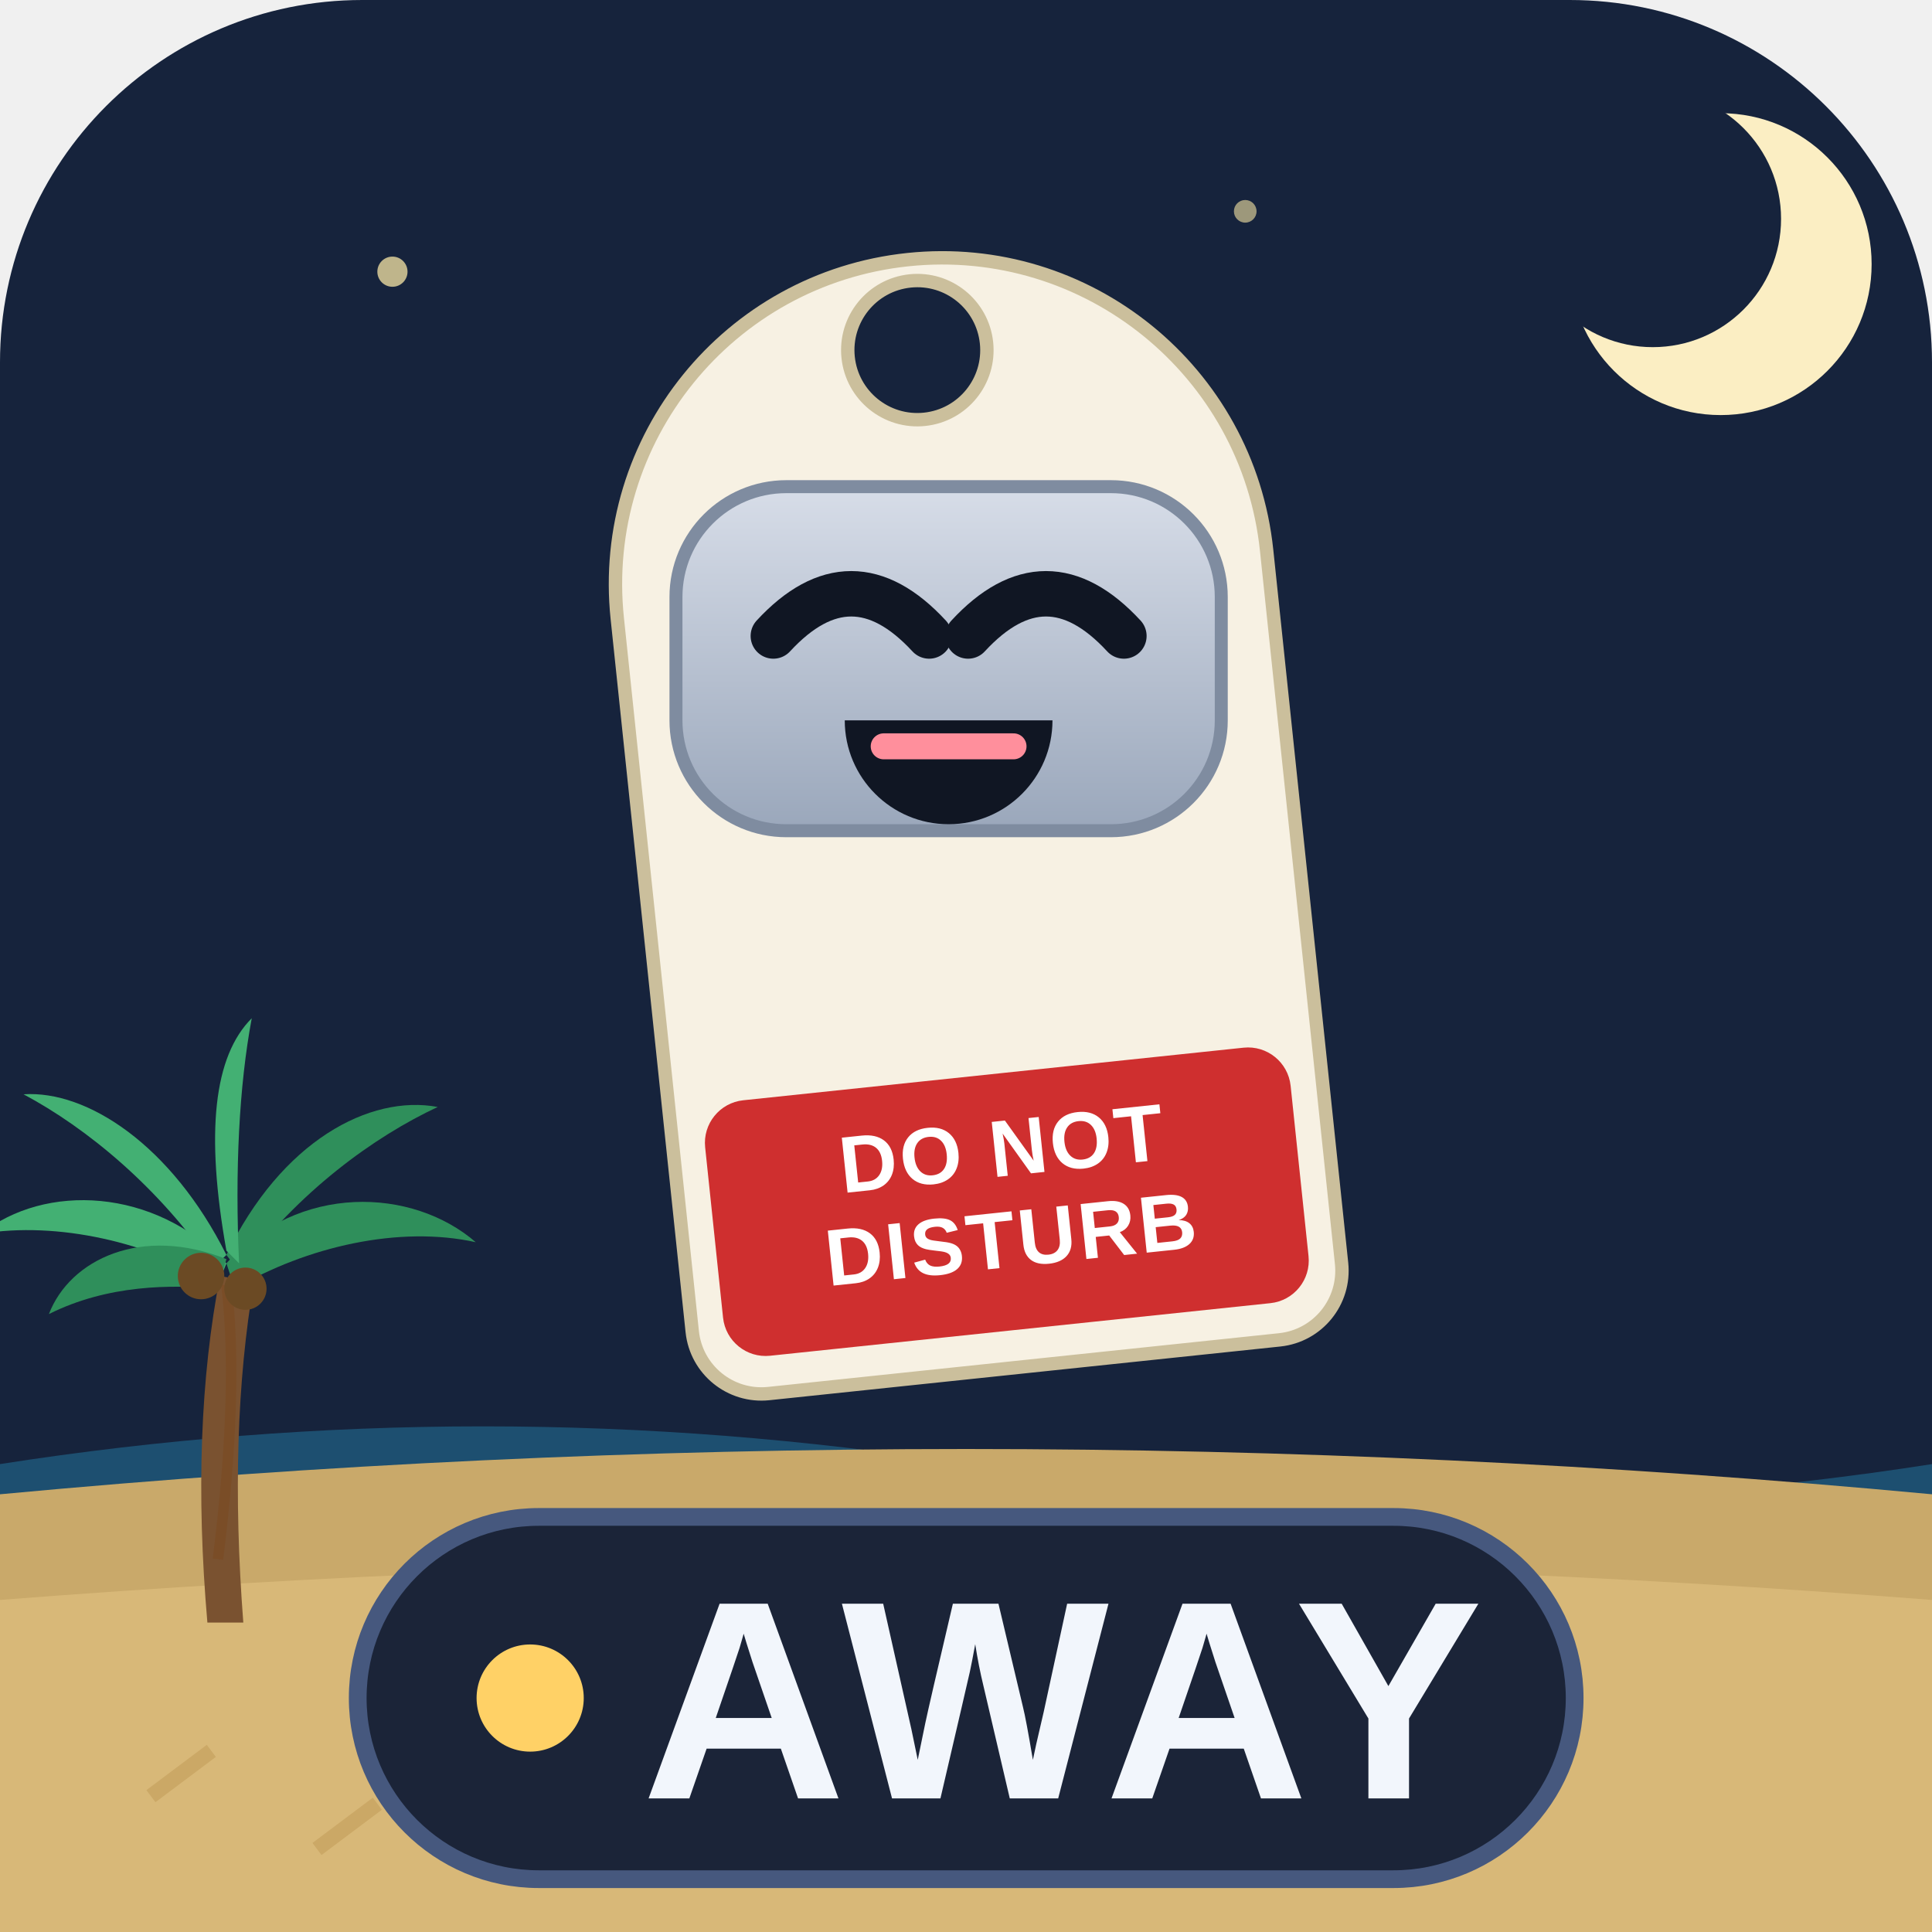
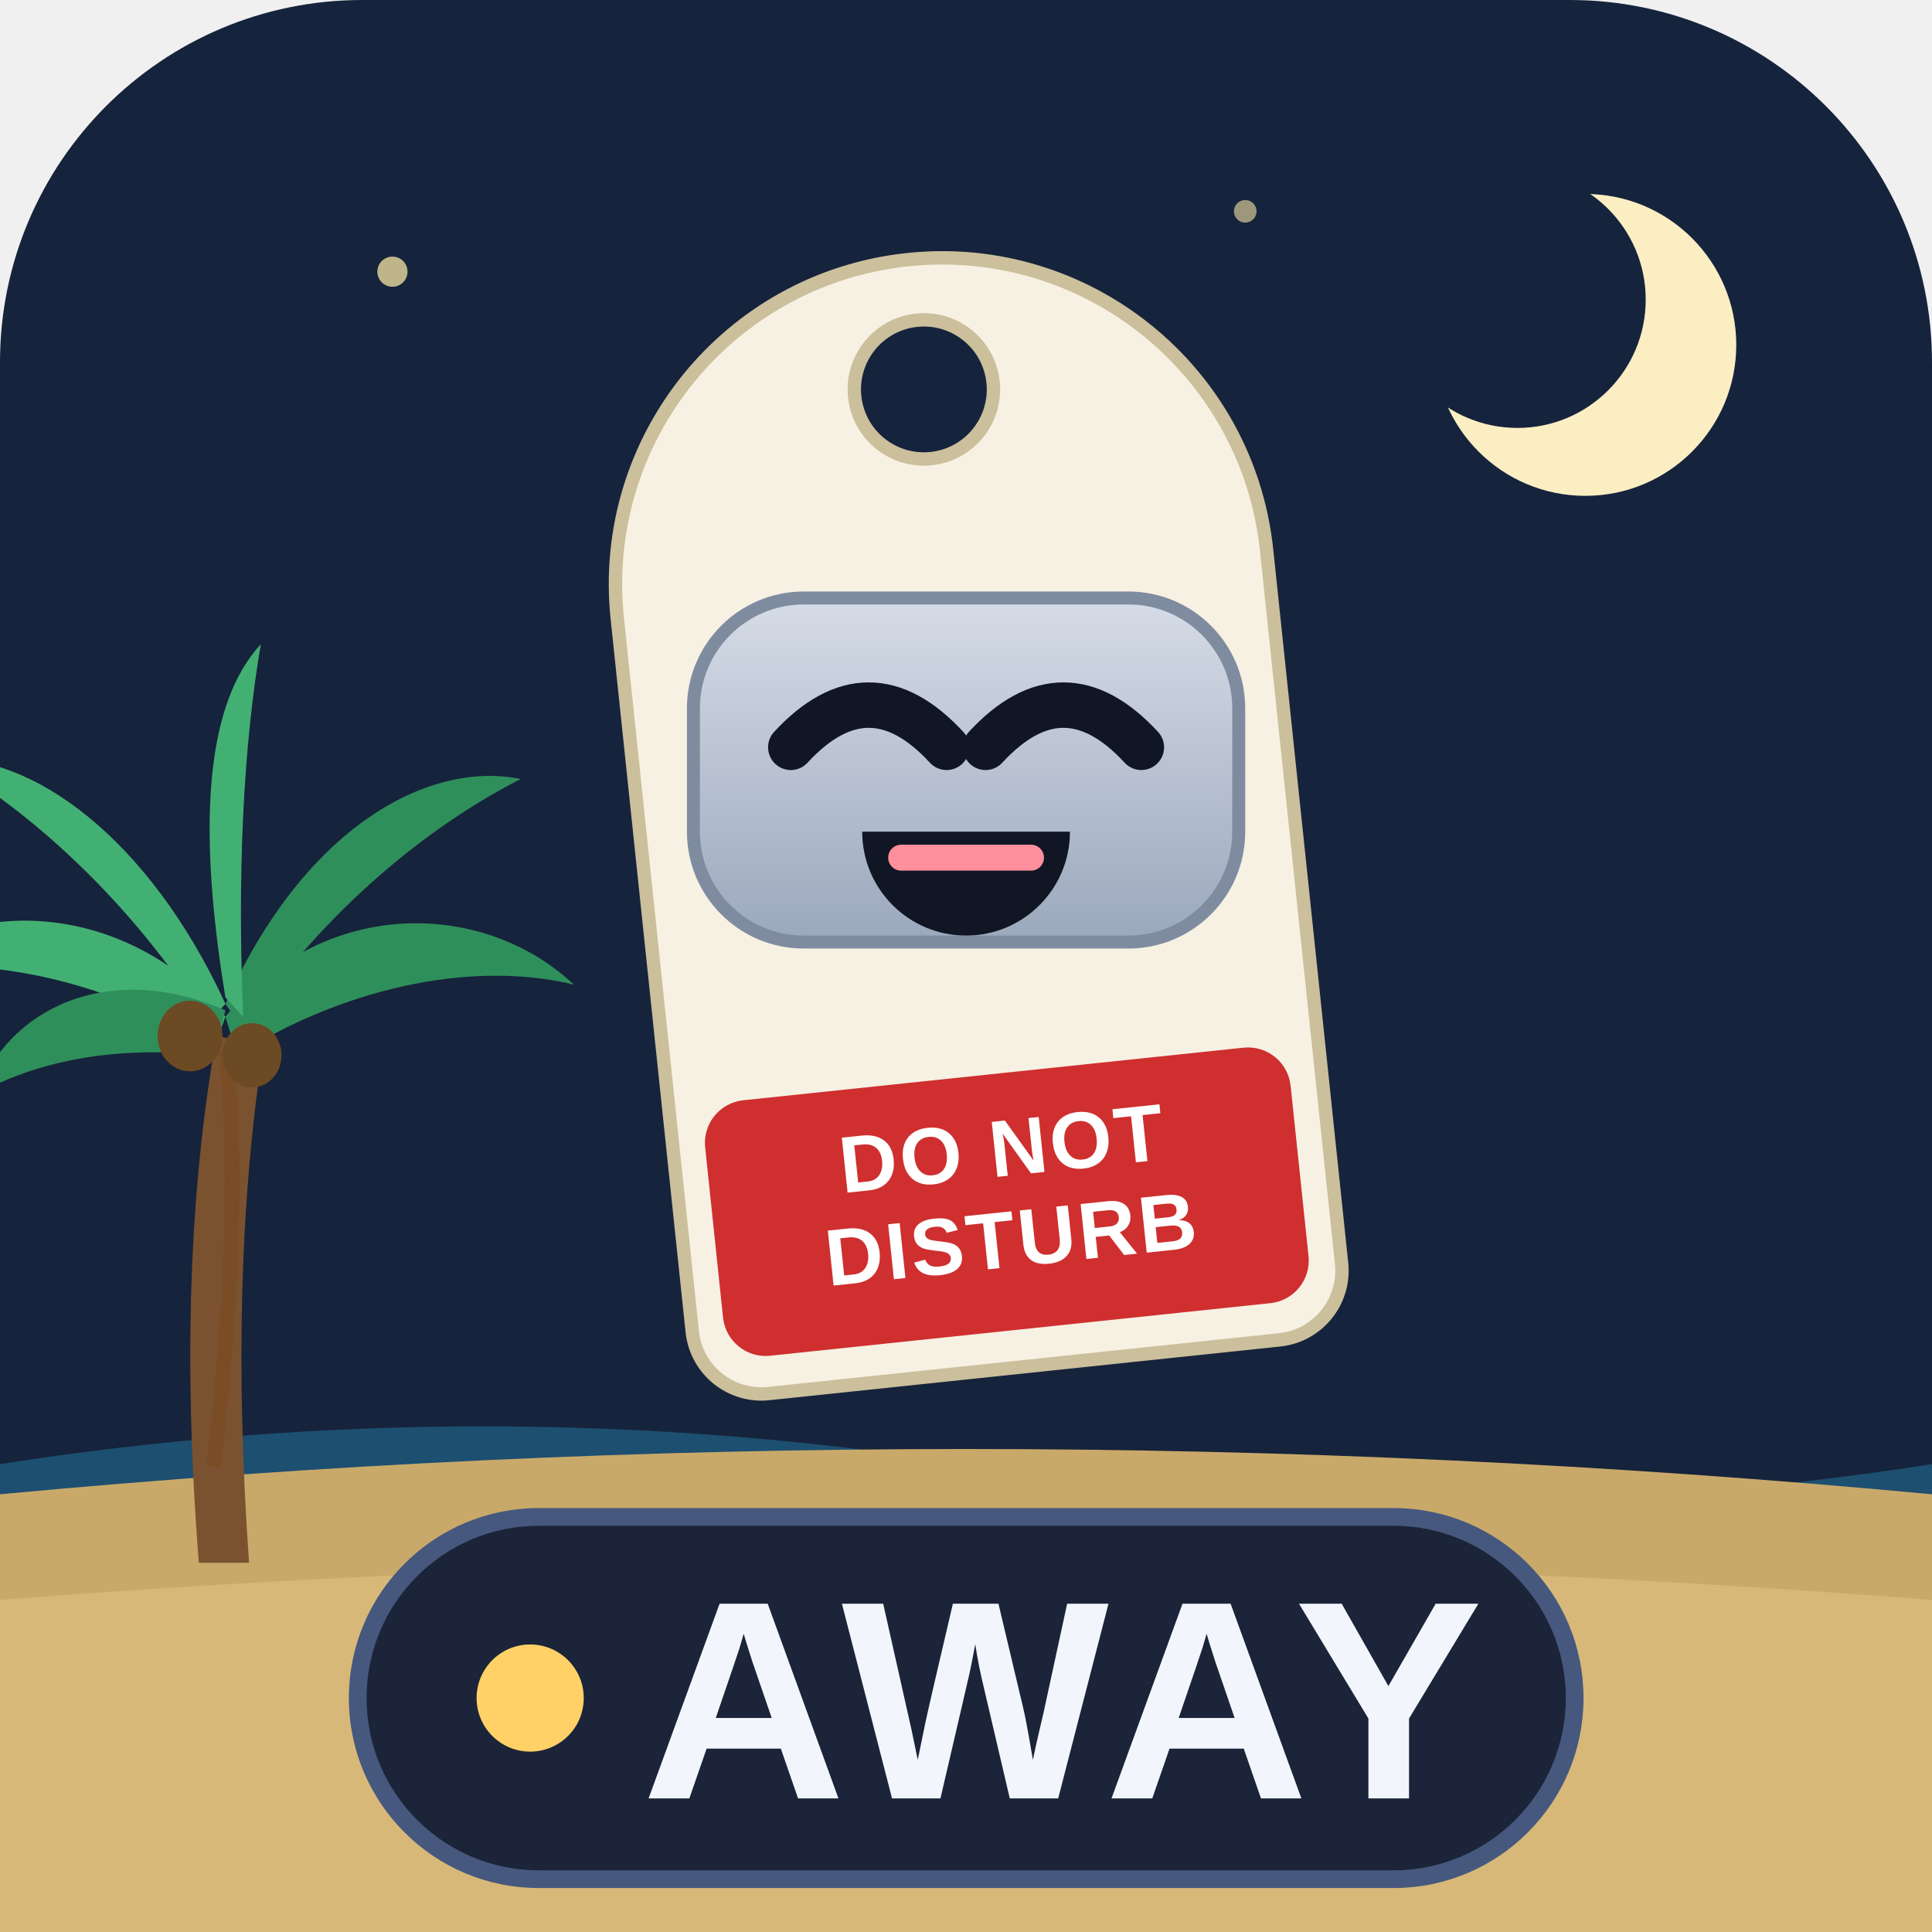
- <svg xmlns="http://www.w3.org/2000/svg" viewBox="0 0 512 512" width="512" height="512">
-   <defs>
-     <linearGradient id="botL1N" x1="0" y1="0" x2="0" y2="1">
-       <stop offset="0" stop-color="#d7dde8" />
-       <stop offset="1" stop-color="#9aa7bb" />
+ <svg xmlns="http://www.w3.org/2000/svg" viewBox="0 0 512 512" width="512" height="512" version="1.1" id="svg30">
+   <defs id="defs5">
+     <linearGradient id="botL1N" x1="135.951" y1="267.597" x2="135.951" y2="405.147" gradientTransform="scale(1.250455,0.7997093)" gradientUnits="userSpaceOnUse">
+       <stop offset="0" stop-color="#d7dde8" id="stop1" />
+       <stop offset="1" stop-color="#9aa7bb" id="stop2" />
    </linearGradient>
    <linearGradient id="goldL1N" x1="0" y1="0" x2="1" y2="1">
-       <stop offset="0" stop-color="#fbeec3" />
-       <stop offset="0.55" stop-color="#d9b25c" />
-       <stop offset="1" stop-color="#8b6a2a" />
+       <stop offset="0" stop-color="#fbeec3" id="stop3" />
+       <stop offset="0.55" stop-color="#d9b25c" id="stop4" />
+       <stop offset="1" stop-color="#8b6a2a" id="stop5" />
    </linearGradient>
  </defs>
-   <rect width="512" height="512" rx="96" fill="#16233c" />
-   <circle cx="456" cy="70" r="40" fill="#fbeec3" />
-   <circle cx="438" cy="58" r="34" fill="#16233c" />
-   <circle cx="104" cy="72" r="4" fill="#f7e6a5" opacity="0.75" />
-   <circle cx="182" cy="126" r="3" fill="#f7e6a5" opacity="0.6" />
-   <circle cx="330" cy="56" r="3" fill="#f7e6a5" opacity="0.6" />
-   <path d="M0 388 Q128 368 256 388 T512 388 L512 512 L0 512 Z" fill="#1d4f70" />
-   <path d="M28 404 q30 -12 60 0 t60 0" stroke="#5d93bd" stroke-width="6" fill="none" opacity="0.5" />
-   <path d="M0 396 Q256 372 512 396 L512 512 L0 512 Z" fill="#c9a96a" />
-   <path d="M0 424 Q256 404 512 424 L512 512 L0 512 Z" fill="#d8b878" />
-   <g stroke="#bb9450" stroke-width="4" opacity="0.45">
-     <path d="M40 476 l16 -12" />
-     <path d="M84 490 l16 -12" />
+   <rect width="512" height="512" rx="96" fill="#16233c" id="rect5" />
+   <g id="g1">
+     <g id="g31" transform="translate(-35.86893,21.40565)">
+       <circle cx="456" cy="70" r="40" fill="#fbeec3" id="circle5" />
+       <circle cx="438" cy="58" r="34" fill="#16233c" id="circle6" />
+     </g>
+     <circle cx="104" cy="72" r="4" fill="#f7e6a5" opacity="0.75" id="circle7" />
+     <circle cx="182" cy="126" r="3" fill="#f7e6a5" opacity="0.6" id="circle8" />
+     <circle cx="330" cy="56" r="3" fill="#f7e6a5" opacity="0.6" id="circle9" />
  </g>
-   <g transform="translate(60 430) scale(0.56)">
-     <path d="M-9 0 q-8 -92 6 -164 l16 3 q-12 70 -5 161 z" fill="#7a5230" />
-     <path d="M-4 -30 q10 -80 4 -130" fill="none" stroke="#7a4a22" stroke-width="5" opacity="0.6" />
-     <path d="M0 -170 C-34 -206 -86 -208 -116 -184 C-80 -190 -36 -180 -4 -160 z" fill="#43b073" />
-     <path d="M0 -170 C34 -208 88 -206 118 -180 C82 -188 38 -178 4 -158 z" fill="#2f8f5b" />
-     <path d="M0 -174 C-26 -226 -66 -252 -96 -250 C-66 -234 -32 -206 -6 -168 z" fill="#43b073" />
-     <path d="M0 -174 C26 -228 68 -250 100 -244 C70 -230 34 -204 6 -166 z" fill="#2f8f5b" />
-     <path d="M0 -176 C-10 -232 -6 -268 12 -286 C6 -254 4 -214 6 -170 z" fill="#43b073" />
-     <path d="M0 -172 C-40 -188 -74 -172 -84 -146 C-56 -160 -26 -160 -4 -158 z" fill="#2f8f5b" />
-     <circle cx="-12" cy="-164" r="11" fill="#6b4a24" />
-     <circle cx="9" cy="-158" r="10" fill="#6b4a24" />
+   <path d="M0 388 Q128 368 256 388 T512 388 L512 512 L0 512 Z" fill="#1d4f70" id="path9" />
+   <path d="M28 404 q30 -12 60 0 t60 0" stroke="#5d93bd" stroke-width="6" fill="none" opacity="0.5" id="path10" />
+   <path d="M0 396 Q256 372 512 396 L512 512 L0 512 Z" fill="#c9a96a" id="path11" />
+   <path d="M0 424 Q256 404 512 424 L512 512 L0 512 Z" fill="#d8b878" id="path12" />
+   <g transform="translate(256.0 215.5) rotate(-6.0) scale(0.7091346) translate(-256 -272)" id="g29">
+     <path d="M256 64 a122 122 0 0 1 122 122 V454 a26 26 0 0 1 -26 26 H160 a26 26 0 0 1 -26 -26 V186 a122 122 0 0 1 122 -122 z" fill="#f7f1e3" stroke="#cbbf9c" stroke-width="5" id="path23" />
+     <path d="M244 76h24v56h-24z" fill="#f7f1e3" id="path24" />
+     <g transform="matrix(1.206355,0.126793,-0.126793,1.206355,-17.00464,-101.0007)" id="g28">
+       <rect x="172" y="216" width="168" height="106" rx="34" fill="url(#botL1N)" stroke="#7f8ca0" stroke-width="4" id="rect24" style="fill:url(#botL1N)" />
+       <path d="m 202,262 q 24,-26 48,0" stroke="#101623" stroke-width="14" fill="none" stroke-linecap="round" id="path25" />
+       <path d="m 262,262 q 24,-26 48,0" stroke="#101623" stroke-width="14" fill="none" stroke-linecap="round" id="path26" />
+       <path d="m 224,288 h 64 a 32,32 0 0 1 -64,0 z" fill="#101623" id="path27" />
+       <path d="m 236,296 h 40" stroke="#ff8f9c" stroke-width="8" stroke-linecap="round" id="path28" />
+     </g>
+     <g id="g32">
+       <rect x="146.0" y="370.0" width="220.0" height="96.0" rx="16.0" fill="#cf2f2f" id="rect28" />
+       <text x="256" y="408.4" text-anchor="middle" font-family="'Segoe UI',Arial,'DejaVu Sans',sans-serif" font-size="30.0" font-weight="700" letter-spacing="1" fill="#ffffff" id="text28">DO NOT</text>
+       <text x="256" y="442.4" text-anchor="middle" font-family="'Segoe UI',Arial,'DejaVu Sans',sans-serif" font-size="30.0" font-weight="700" letter-spacing="1" fill="#ffffff" id="text29">DISTURB</text>
+     </g>
+     <circle cx="256.899" cy="112.86" r="26" fill="#16233c" stroke="#cbbf9c" stroke-width="5" id="circle29" />
  </g>
-   <g transform="translate(256.0 215.5) rotate(-6.0) scale(0.7091346) translate(-256 -272)">
-     <path d="M256 64 a122 122 0 0 1 122 122 V454 a26 26 0 0 1 -26 26 H160 a26 26 0 0 1 -26 -26 V186 a122 122 0 0 1 122 -122 z" fill="#f7f1e3" stroke="#cbbf9c" stroke-width="5" />
-     <path d="M244 76h24v56h-24z" fill="#f7f1e3" />
-     <g transform="translate(255.7 212.7) rotate(6.0) scale(1.213) translate(-256 -268)">
-       <rect x="172" y="216" width="168" height="106" rx="34" fill="url(#botL1N)" stroke="#7f8ca0" stroke-width="4" />
-       <path d="M202 262 q24 -26 48 0" stroke="#101623" stroke-width="14" fill="none" stroke-linecap="round" />
-       <path d="M262 262 q24 -26 48 0" stroke="#101623" stroke-width="14" fill="none" stroke-linecap="round" />
-       <path d="M224 288 h64 a32 32 0 0 1 -64 0 z" fill="#101623" />
-       <path d="M236 296 h40" stroke="#ff8f9c" stroke-width="8" stroke-linecap="round" />
-     </g>
-     <rect x="146.0" y="370.0" width="220.0" height="96.0" rx="16.0" fill="#cf2f2f" />
-     <text x="256" y="408.4" text-anchor="middle" font-family="'Segoe UI',Arial,'DejaVu Sans',sans-serif" font-size="30.0" font-weight="700" letter-spacing="1" fill="#ffffff">DO NOT</text>
-     <text x="256" y="442.4" text-anchor="middle" font-family="'Segoe UI',Arial,'DejaVu Sans',sans-serif" font-size="30.0" font-weight="700" letter-spacing="1" fill="#ffffff">DISTURB</text>
-     <circle cx="256" cy="98" r="26" fill="#16233c" stroke="#cbbf9c" stroke-width="5" />
+   <g transform="translate(256.0 450.0) rotate(0.0)" id="g30">
+     <rect x="-161.2" y="-48.0" width="322.5" height="96.0" rx="48.0" fill="#1b2438" stroke="#46587e" stroke-width="4.7" id="rect29" />
+     <circle cx="-115.5" cy="0" r="14.2" fill="#ffd166" id="circle30" />
+     <text x="25.5" y="26.6" text-anchor="middle" font-family="'Segoe UI',Arial,'DejaVu Sans',sans-serif" font-size="75.0" font-weight="700" letter-spacing="3" fill="#f2f6fc" id="text30">AWAY</text>
  </g>
-   <g transform="translate(256.0 450.0) rotate(0.0)">
-     <rect x="-161.2" y="-48.0" width="322.5" height="96.0" rx="48.0" fill="#1b2438" stroke="#46587e" stroke-width="4.7" />
-     <circle cx="-115.5" cy="0" r="14.2" fill="#ffd166" />
-     <text x="25.5" y="26.6" text-anchor="middle" font-family="'Segoe UI',Arial,'DejaVu Sans',sans-serif" font-size="75.0" font-weight="700" letter-spacing="3" fill="#f2f6fc">AWAY</text>
+   <g transform="matrix(0.7825119,0,0,0.8512884,59.74201,414.1622)" id="g22">
+     <path d="m -9,0 q -8,-92 6,-164 l 16,3 Q 1,-91 8,0 Z" fill="#7a5230" id="path14" />
+     <path d="M -4,-30 Q 6,-110 0,-160" fill="none" stroke="#7a4a22" stroke-width="5" opacity="0.6" id="path15" />
+     <path d="m 0,-170 c -34,-36 -86,-38 -116,-14 36,-6 80,4 112,24 z" fill="#43b073" id="path16" />
+     <path d="m 0,-170 c 34,-38 88,-36 118,-10 -36,-8 -80,2 -114,22 z" fill="#2f8f5b" id="path17" />
+     <path d="m 0,-174 c -26,-52 -66,-78 -96,-76 30,16 64,44 90,82 z" fill="#43b073" id="path18" />
+     <path d="m 0,-174 c 26,-54 68,-76 100,-70 -30,14 -66,40 -94,78 z" fill="#2f8f5b" id="path19" />
+     <path d="m 0,-176 c -10,-56 -6,-92 12,-110 -6,32 -8,72 -6,116 z" fill="#43b073" id="path20" />
+     <path d="m 0,-172 c -40,-16 -74,0 -84,26 28,-14 58,-14 80,-12 z" fill="#2f8f5b" id="path21" />
+     <circle cx="-12" cy="-164" r="11" fill="#6b4a24" id="circle21" />
+     <circle cx="9" cy="-158" r="10" fill="#6b4a24" id="circle22" />
  </g>
</svg>
